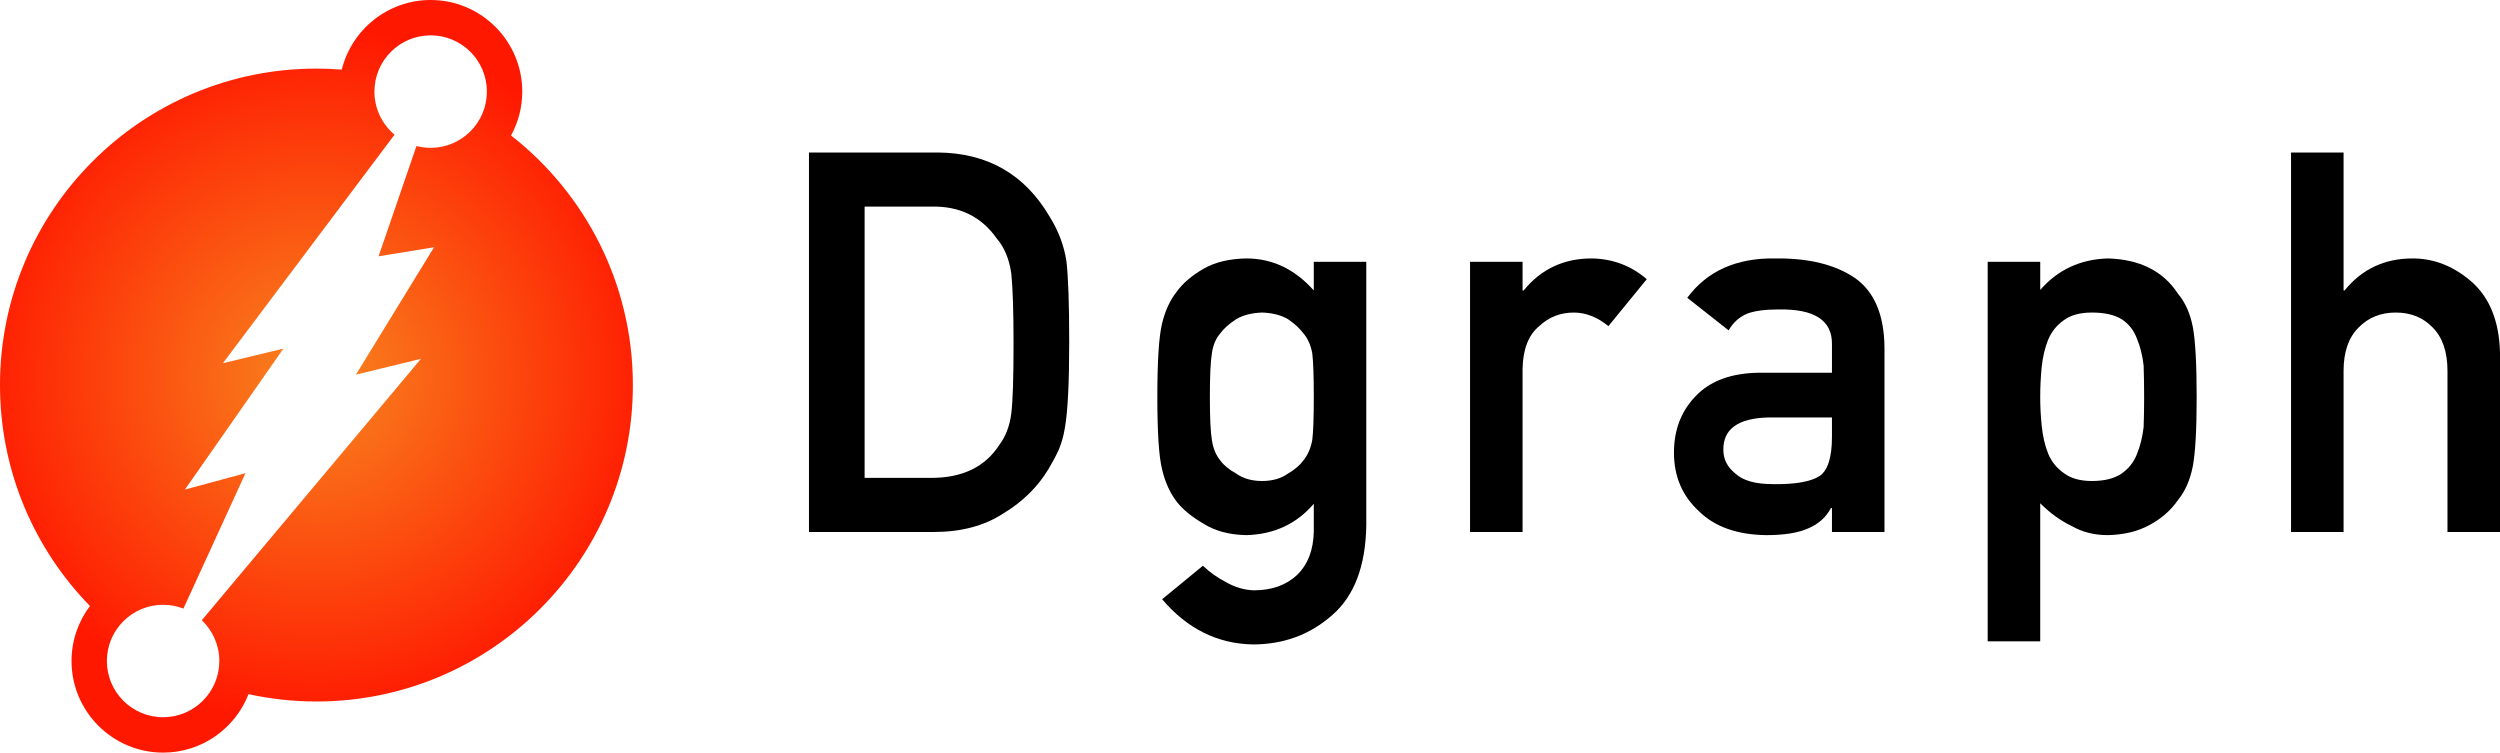
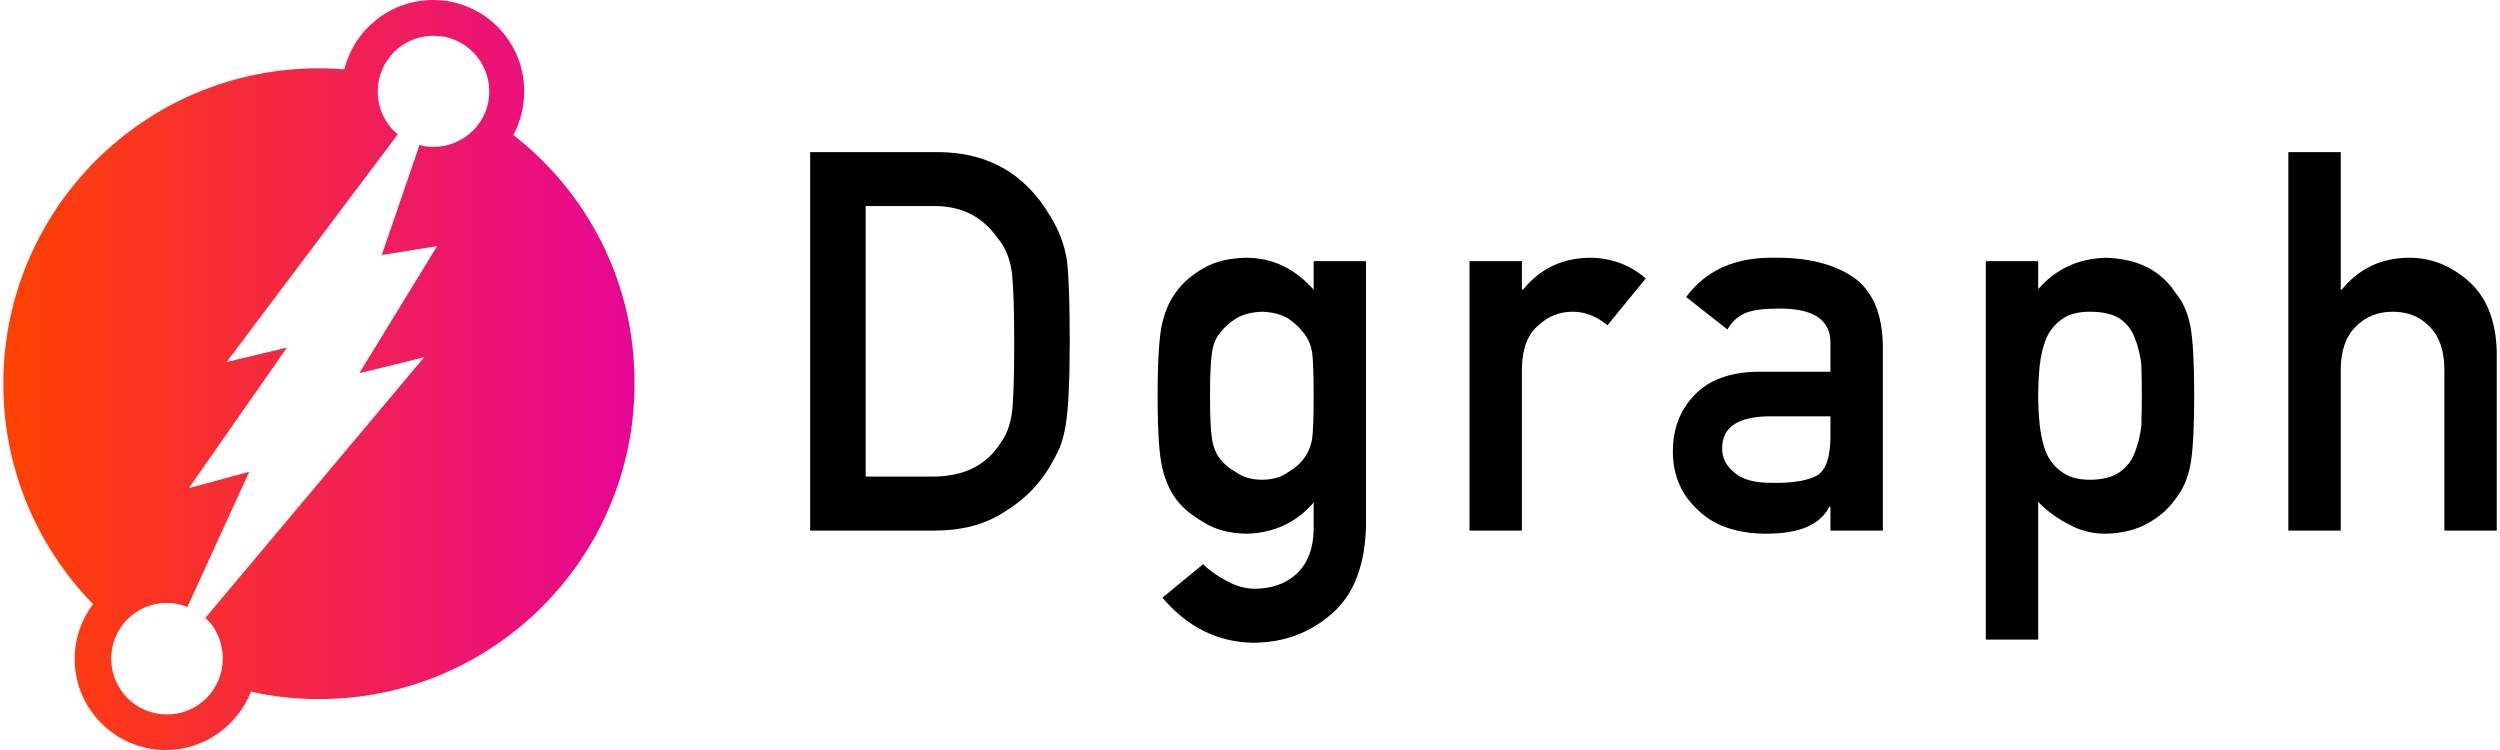
- <svg xmlns="http://www.w3.org/2000/svg" version="1.1" id="Layer_1" x="0px" y="0px" width="232.525px" height="70px" viewBox="0 0 232.525 70" enable-background="new 0 0 232.525 70" xml:space="preserve">
-   <g>
-     <radialGradient id="SVGID_1_" cx="29.432" cy="35" r="32.336" gradientUnits="userSpaceOnUse">
-       <stop offset="0" style="stop-color:#F8861F" />
-       <stop offset="1" style="stop-color:#FF1800" />
-     </radialGradient>
-     <path fill="url(#SVGID_1_)" d="M47.532,12.603c0.665-1.213,1.044-2.605,1.044-4.084C48.577,3.822,44.755,0,40.059,0    c-3.993,0-7.353,2.761-8.271,6.474C31.01,6.412,30.224,6.38,29.432,6.38C13.177,6.38,0,19.557,0,35.812    c0,7.997,3.19,15.246,8.366,20.551c-1.075,1.426-1.713,3.199-1.713,5.118c0,4.698,3.822,8.52,8.521,8.52    c3.61,0,6.704-2.259,7.941-5.438c2.035,0.445,4.149,0.683,6.317,0.683c16.255,0,29.432-13.179,29.432-29.433    C58.864,26.382,54.429,17.99,47.532,12.603z M40.057,13.749c-0.456,0-0.899-0.059-1.321-0.168L35.21,23.839l5.162-0.843    l-7.269,11.85l6.049-1.471L18.769,57.689c1.003,0.952,1.63,2.299,1.63,3.791c0,2.887-2.341,5.229-5.228,5.229    c-2.888,0-5.23-2.343-5.23-5.229c0-2.888,2.342-5.229,5.23-5.229c0.666,0,1.302,0.126,1.888,0.354l5.774-12.595l-5.634,1.525    l9.163-13.113l-5.632,1.362l15.968-21.259c-1.144-0.959-1.872-2.398-1.872-4.008c0-2.887,2.342-5.229,5.23-5.229    c2.886,0,5.228,2.342,5.228,5.229C45.285,11.407,42.943,13.749,40.057,13.749z" />
-     <g>
-       <path d="M75.242,14.184h11.962c4.629,0.032,8.1,2.017,10.415,5.955c0.828,1.324,1.352,2.711,1.57,4.165     c0.172,1.453,0.258,3.962,0.258,7.528c0,3.793-0.133,6.44-0.398,7.941c-0.125,0.758-0.313,1.436-0.563,2.034     c-0.266,0.58-0.586,1.186-0.962,1.815c-1.001,1.661-2.393,3.034-4.175,4.114c-1.767,1.163-3.933,1.744-6.497,1.744h-11.61V14.184z      M80.417,44.448h6.199c2.911,0,5.023-1.028,6.339-3.081c0.579-0.761,0.947-1.724,1.103-2.888c0.141-1.148,0.212-3.299,0.212-6.453     c0-3.073-0.071-5.272-0.212-6.599c-0.188-1.326-0.633-2.401-1.337-3.227c-1.441-2.054-3.476-3.048-6.104-2.983h-6.199V44.448z" />
-       <path d="M122.194,46.857c-1.609,1.878-3.703,2.849-6.281,2.915c-1.577-0.034-2.888-0.381-3.935-1.042     c-1.095-0.631-1.93-1.309-2.508-2.035c-0.64-0.824-1.101-1.833-1.382-3.029c-0.297-1.179-0.444-3.423-0.444-6.734     c0-3.376,0.147-5.661,0.444-6.857c0.282-1.178,0.742-2.172,1.382-2.979c0.579-0.787,1.414-1.493,2.508-2.121     c1.046-0.593,2.358-0.906,3.935-0.938c2.421,0,4.515,0.993,6.281,2.978v-2.663h4.884v24.523c-0.062,3.777-1.116,6.553-3.161,8.328     c-2.061,1.825-4.526,2.736-7.399,2.736c-3.293-0.064-6.104-1.466-8.43-4.204l3.796-3.116c0.625,0.601,1.342,1.11,2.155,1.532     c0.828,0.472,1.687,0.723,2.578,0.754c1.67,0,3.016-0.477,4.03-1.434c1-0.974,1.516-2.318,1.548-4.038V46.857z M112.53,36.94     c0,1.928,0.062,3.255,0.188,3.984c0.109,0.761,0.368,1.393,0.774,1.895c0.328,0.453,0.829,0.866,1.501,1.238     c0.64,0.453,1.439,0.681,2.393,0.681c0.954,0,1.752-0.228,2.393-0.681c0.641-0.372,1.126-0.785,1.455-1.238     c0.405-0.502,0.68-1.134,0.82-1.895c0.095-0.729,0.142-2.057,0.142-3.984c0-1.959-0.047-3.32-0.142-4.081     c-0.141-0.761-0.415-1.376-0.82-1.846c-0.329-0.454-0.814-0.899-1.455-1.336c-0.641-0.372-1.438-0.574-2.393-0.607     c-0.954,0.033-1.752,0.235-2.393,0.607c-0.672,0.437-1.173,0.883-1.501,1.336c-0.406,0.47-0.665,1.085-0.774,1.846     C112.592,33.621,112.53,34.981,112.53,36.94z" />
-       <path d="M136.729,24.352h4.885v2.663h0.103c1.611-1.985,3.722-2.978,6.333-2.978c1.955,0.032,3.66,0.676,5.115,1.93l-3.568,4.366     c-1.033-0.841-2.105-1.262-3.216-1.262c-1.252,0-2.325,0.42-3.217,1.26c-1.001,0.824-1.519,2.158-1.55,4v15.151h-4.885V24.352z" />
-       <path d="M170.39,47.254h-0.095c-0.452,0.855-1.155,1.485-2.108,1.89c-0.938,0.418-2.234,0.629-3.891,0.629     c-2.719-0.034-4.812-0.775-6.281-2.228c-1.547-1.421-2.32-3.235-2.32-5.446c0-2.114,0.672-3.865,2.016-5.254     c1.344-1.419,3.312-2.145,5.906-2.178h6.773v-2.651c0.031-2.222-1.633-3.299-4.994-3.235c-1.22,0-2.181,0.129-2.885,0.389     c-0.734,0.308-1.313,0.827-1.733,1.557l-3.847-3.03c1.858-2.504,4.6-3.724,8.224-3.66c3.061-0.032,5.506,0.565,7.333,1.792     c1.828,1.259,2.757,3.422,2.788,6.488v17.165h-4.886V47.254z M170.39,38.826h-5.871c-2.853,0.064-4.261,1.074-4.229,3.029     c0,0.854,0.368,1.583,1.104,2.18c0.705,0.663,1.871,0.993,3.5,0.993c2.051,0.033,3.499-0.218,4.345-0.75     c0.769-0.533,1.151-1.744,1.151-3.635V38.826z" />
-       <path d="M184.876,24.352h4.886v2.614c1.626-1.872,3.719-2.849,6.281-2.929c2.984,0.08,5.164,1.179,6.538,3.293     c0.671,0.791,1.131,1.831,1.381,3.122c0.232,1.276,0.35,3.438,0.35,6.488c0,2.97-0.117,5.1-0.352,6.391     c-0.249,1.291-0.71,2.35-1.381,3.173c-0.673,0.967-1.556,1.742-2.649,2.324c-1.077,0.597-2.373,0.91-3.889,0.944     c-1.25,0-2.366-0.281-3.351-0.844c-1.062-0.513-2.038-1.221-2.929-2.12v12.841h-4.886V24.352z M194.571,44.738     c1.156,0,2.07-0.228,2.744-0.681c0.672-0.47,1.148-1.068,1.432-1.797c0.311-0.761,0.521-1.604,0.632-2.527     c0.031-0.906,0.047-1.837,0.047-2.793c0-1.004-0.016-1.983-0.047-2.939c-0.11-0.956-0.321-1.797-0.632-2.526     c-0.283-0.761-0.76-1.361-1.432-1.798c-0.674-0.405-1.588-0.607-2.744-0.607c-1.095,0-1.964,0.235-2.604,0.705     c-0.674,0.47-1.166,1.084-1.479,1.846c-0.298,0.761-0.493,1.587-0.586,2.478c-0.095,0.94-0.142,1.886-0.142,2.842     c0,0.892,0.047,1.781,0.142,2.673c0.093,0.938,0.288,1.789,0.586,2.55c0.312,0.762,0.805,1.377,1.479,1.846     C192.607,44.495,193.477,44.738,194.571,44.738z" />
-       <path d="M213.09,14.184h4.886v12.831h0.094c1.609-1.985,3.718-2.978,6.327-2.978c2.014,0,3.857,0.735,5.527,2.203     c1.657,1.486,2.523,3.664,2.602,6.537v16.705h-4.886V34.5c0-1.762-0.454-3.103-1.361-4.024c-0.891-0.938-2.04-1.406-3.448-1.406     c-1.406,0-2.563,0.468-3.47,1.406c-0.924,0.921-1.385,2.263-1.385,4.024v14.981h-4.886V14.184z" />
-     </g>
-   </g>
+ <svg xmlns="http://www.w3.org/2000/svg" width="300" height="90" viewBox="0 0 300 90" fill="none">
+   <path d="M97.22 18.252H112.614C118.57 18.293 123.037 20.847 126.015 25.915C127.081 27.618 127.754 29.404 128.036 31.273C128.257 33.142 128.367 36.372 128.367 40.961C128.367 45.842 128.196 49.248 127.854 51.18C127.693 52.156 127.451 53.028 127.13 53.796C126.787 54.544 126.375 55.323 125.892 56.133C124.604 58.272 122.814 60.037 120.52 61.429C118.246 62.924 115.459 63.671 112.16 63.671H97.221V18.252H97.22ZM103.88 57.195H111.857C115.603 57.195 118.321 55.873 120.015 53.23C120.76 52.252 121.233 51.013 121.434 49.515C121.615 48.037 121.706 45.27 121.706 41.211C121.706 37.257 121.615 34.427 121.434 32.719C121.193 31.013 120.619 29.629 119.713 28.568C117.859 25.924 115.24 24.645 111.857 24.728H103.88V57.195Z" fill="black" />
+   <path d="M157.637 60.296C155.567 62.713 152.874 63.962 149.557 64.046C147.528 64.004 145.839 63.556 144.493 62.705C143.085 61.895 142.011 61.022 141.266 60.086C140.442 59.027 139.849 57.727 139.487 56.189C139.105 54.672 138.915 51.784 138.915 47.523C138.915 43.179 139.105 40.239 139.487 38.7C139.849 37.184 140.442 35.905 141.266 34.867C142.011 33.855 143.085 32.946 144.493 32.139C145.839 31.375 147.528 30.972 149.557 30.931C152.672 30.931 155.366 32.208 157.637 34.762V31.336H163.923V62.893C163.843 67.753 162.488 71.325 159.856 73.61C157.205 75.957 154.03 77.129 150.334 77.129C146.096 77.047 142.48 75.244 139.487 71.721L144.371 67.71C145.175 68.483 146.099 69.14 147.144 69.683C148.21 70.288 149.315 70.611 150.461 70.653C152.611 70.653 154.341 70.038 155.647 68.807C156.933 67.555 157.596 65.824 157.637 63.613V60.296H157.637ZM145.202 47.534C145.202 50.014 145.282 51.724 145.444 52.661C145.584 53.64 145.916 54.453 146.439 55.099C146.861 55.683 147.506 56.214 148.371 56.693C149.195 57.277 150.222 57.569 151.449 57.569C152.677 57.569 153.703 57.277 154.528 56.693C155.353 56.214 155.977 55.683 156.401 55.099C156.922 54.453 157.276 53.64 157.457 52.661C157.578 51.724 157.637 50.014 157.637 47.534C157.637 45.013 157.578 43.263 157.457 42.283C157.276 41.304 156.922 40.512 156.401 39.908C155.977 39.324 155.353 38.751 154.528 38.188C153.703 37.709 152.677 37.449 151.449 37.407C150.222 37.449 149.195 37.709 148.371 38.188C147.506 38.751 146.861 39.324 146.439 39.908C145.916 40.512 145.584 41.304 145.444 42.283C145.282 43.263 145.202 45.013 145.202 47.534Z" fill="black" />
+   <path d="M176.341 31.335H182.628V34.761H182.76C184.833 32.207 187.549 30.93 190.909 30.93C193.425 30.972 195.619 31.799 197.491 33.413L192.899 39.031C191.57 37.949 190.19 37.407 188.761 37.407C187.15 37.407 185.77 37.947 184.622 39.029C183.334 40.09 182.668 41.806 182.628 44.176V63.671H176.341V31.335Z" fill="black" />
+   <path d="M219.655 60.807H219.534C218.951 61.907 218.047 62.717 216.821 63.236C215.614 63.775 213.945 64.046 211.815 64.046C208.315 64.003 205.621 63.049 203.731 61.18C201.74 59.352 200.746 57.017 200.746 54.171C200.746 51.451 201.611 49.198 203.339 47.411C205.068 45.585 207.601 44.651 210.939 44.608H219.655V41.196C219.697 38.337 217.554 36.95 213.228 37.033C211.659 37.033 210.423 37.2 209.517 37.534C208.571 37.93 207.827 38.598 207.286 39.537L202.336 35.639C204.728 32.416 208.256 30.847 212.918 30.929C216.858 30.888 220.003 31.657 222.355 33.234C224.707 34.855 225.902 37.638 225.942 41.583V63.67H219.655V60.807H219.655ZM219.655 49.961H212.1C208.431 50.045 206.617 51.343 206.659 53.858C206.659 54.959 207.132 55.894 208.079 56.664C208.987 57.516 210.488 57.942 212.582 57.942C215.222 57.984 217.086 57.662 218.174 56.976C219.162 56.29 219.655 54.732 219.655 52.3V49.961Z" fill="black" />
+   <path d="M238.296 31.335H244.583V34.699C246.675 32.291 249.369 31.034 252.667 30.93C256.507 31.034 259.311 32.446 261.08 35.167C261.942 36.185 262.534 37.523 262.855 39.185C263.156 40.826 263.306 43.61 263.306 47.534C263.306 51.356 263.155 54.097 262.854 55.759C262.532 57.42 261.94 58.78 261.076 59.84C260.211 61.085 259.075 62.082 257.668 62.83C256.281 63.599 254.614 64.004 252.663 64.046C251.055 64.046 249.619 63.683 248.352 62.96C246.985 62.3 245.73 61.39 244.584 60.233V76.755H238.297V31.335H238.296ZM250.771 57.569C252.26 57.569 253.437 57.277 254.303 56.693C255.168 56.089 255.781 55.319 256.145 54.38C256.545 53.401 256.817 52.317 256.959 51.129C256.999 49.963 257.019 48.764 257.019 47.535C257.019 46.243 256.999 44.982 256.959 43.752C256.817 42.523 256.545 41.439 256.145 40.502C255.781 39.522 255.168 38.751 254.303 38.188C253.437 37.667 252.26 37.407 250.771 37.407C249.363 37.407 248.245 37.71 247.421 38.314C246.555 38.919 245.921 39.709 245.519 40.689C245.137 41.669 244.886 42.731 244.765 43.877C244.644 45.087 244.583 46.306 244.583 47.535C244.583 48.681 244.644 49.827 244.765 50.974C244.886 52.182 245.137 53.276 245.519 54.255C245.921 55.235 246.555 56.026 247.421 56.63C248.245 57.255 249.363 57.569 250.771 57.569Z" fill="black" />
+   <path d="M274.602 18.252H280.889V34.761H281.009C283.079 32.207 285.793 30.93 289.149 30.93C291.742 30.93 294.114 31.876 296.264 33.765C298.395 35.676 299.51 38.479 299.611 42.176V63.671H293.325V44.394C293.325 42.127 292.74 40.401 291.573 39.215C290.426 38.009 288.948 37.407 287.136 37.407C285.325 37.407 283.837 38.009 282.67 39.215C281.482 40.401 280.889 42.127 280.889 44.394V63.671H274.602V18.252H274.602Z" fill="black" />
+   <path d="M61.596 16.196C62.445 14.644 62.905 12.85 62.905 10.935C62.905 4.898 58.008 0 51.971 0C46.83 0 42.515 3.54 41.327 8.316C40.308 8.268 39.29 8.195 38.272 8.195C17.348 8.195 0.4 25.119 0.4 46.067C0.4 56.347 4.522 65.682 11.165 72.495C9.783 74.337 8.959 76.616 8.959 79.065C8.959 85.102 13.856 90 19.893 90C24.549 90 28.501 87.066 30.125 82.993C32.768 83.599 35.459 83.89 38.272 83.89C59.196 83.89 76.143 66.967 76.143 46.018C76.192 33.895 70.518 23.13 61.596 16.196ZM52.019 17.627C51.413 17.627 50.879 17.578 50.346 17.384L45.812 30.598L52.455 29.531L43.121 44.782L50.904 42.866L24.646 74.143C25.955 75.331 26.731 77.077 26.731 79.041C26.731 82.751 23.748 85.733 20.039 85.733C16.329 85.733 13.347 82.751 13.347 79.041C13.347 75.331 16.329 72.349 20.039 72.349C20.887 72.349 21.712 72.519 22.488 72.834L29.907 56.614L22.657 58.578L34.441 41.703L27.191 43.448L47.727 16.123C46.224 14.863 45.327 13.02 45.327 10.983C45.327 7.274 48.309 4.291 52.019 4.291C55.729 4.291 58.711 7.274 58.711 10.983C58.735 14.62 55.729 17.627 52.019 17.627Z" fill="url(#paint0_linear)" />
+   <defs>
+     <linearGradient id="paint0_linear" x1="0.407" y1="44.988" x2="76.136" y2="44.988" gradientUnits="userSpaceOnUse">
+       <stop stop-color="#FF4200" />
+       <stop offset="1" stop-color="#E50695" />
+     </linearGradient>
+   </defs>
</svg>
